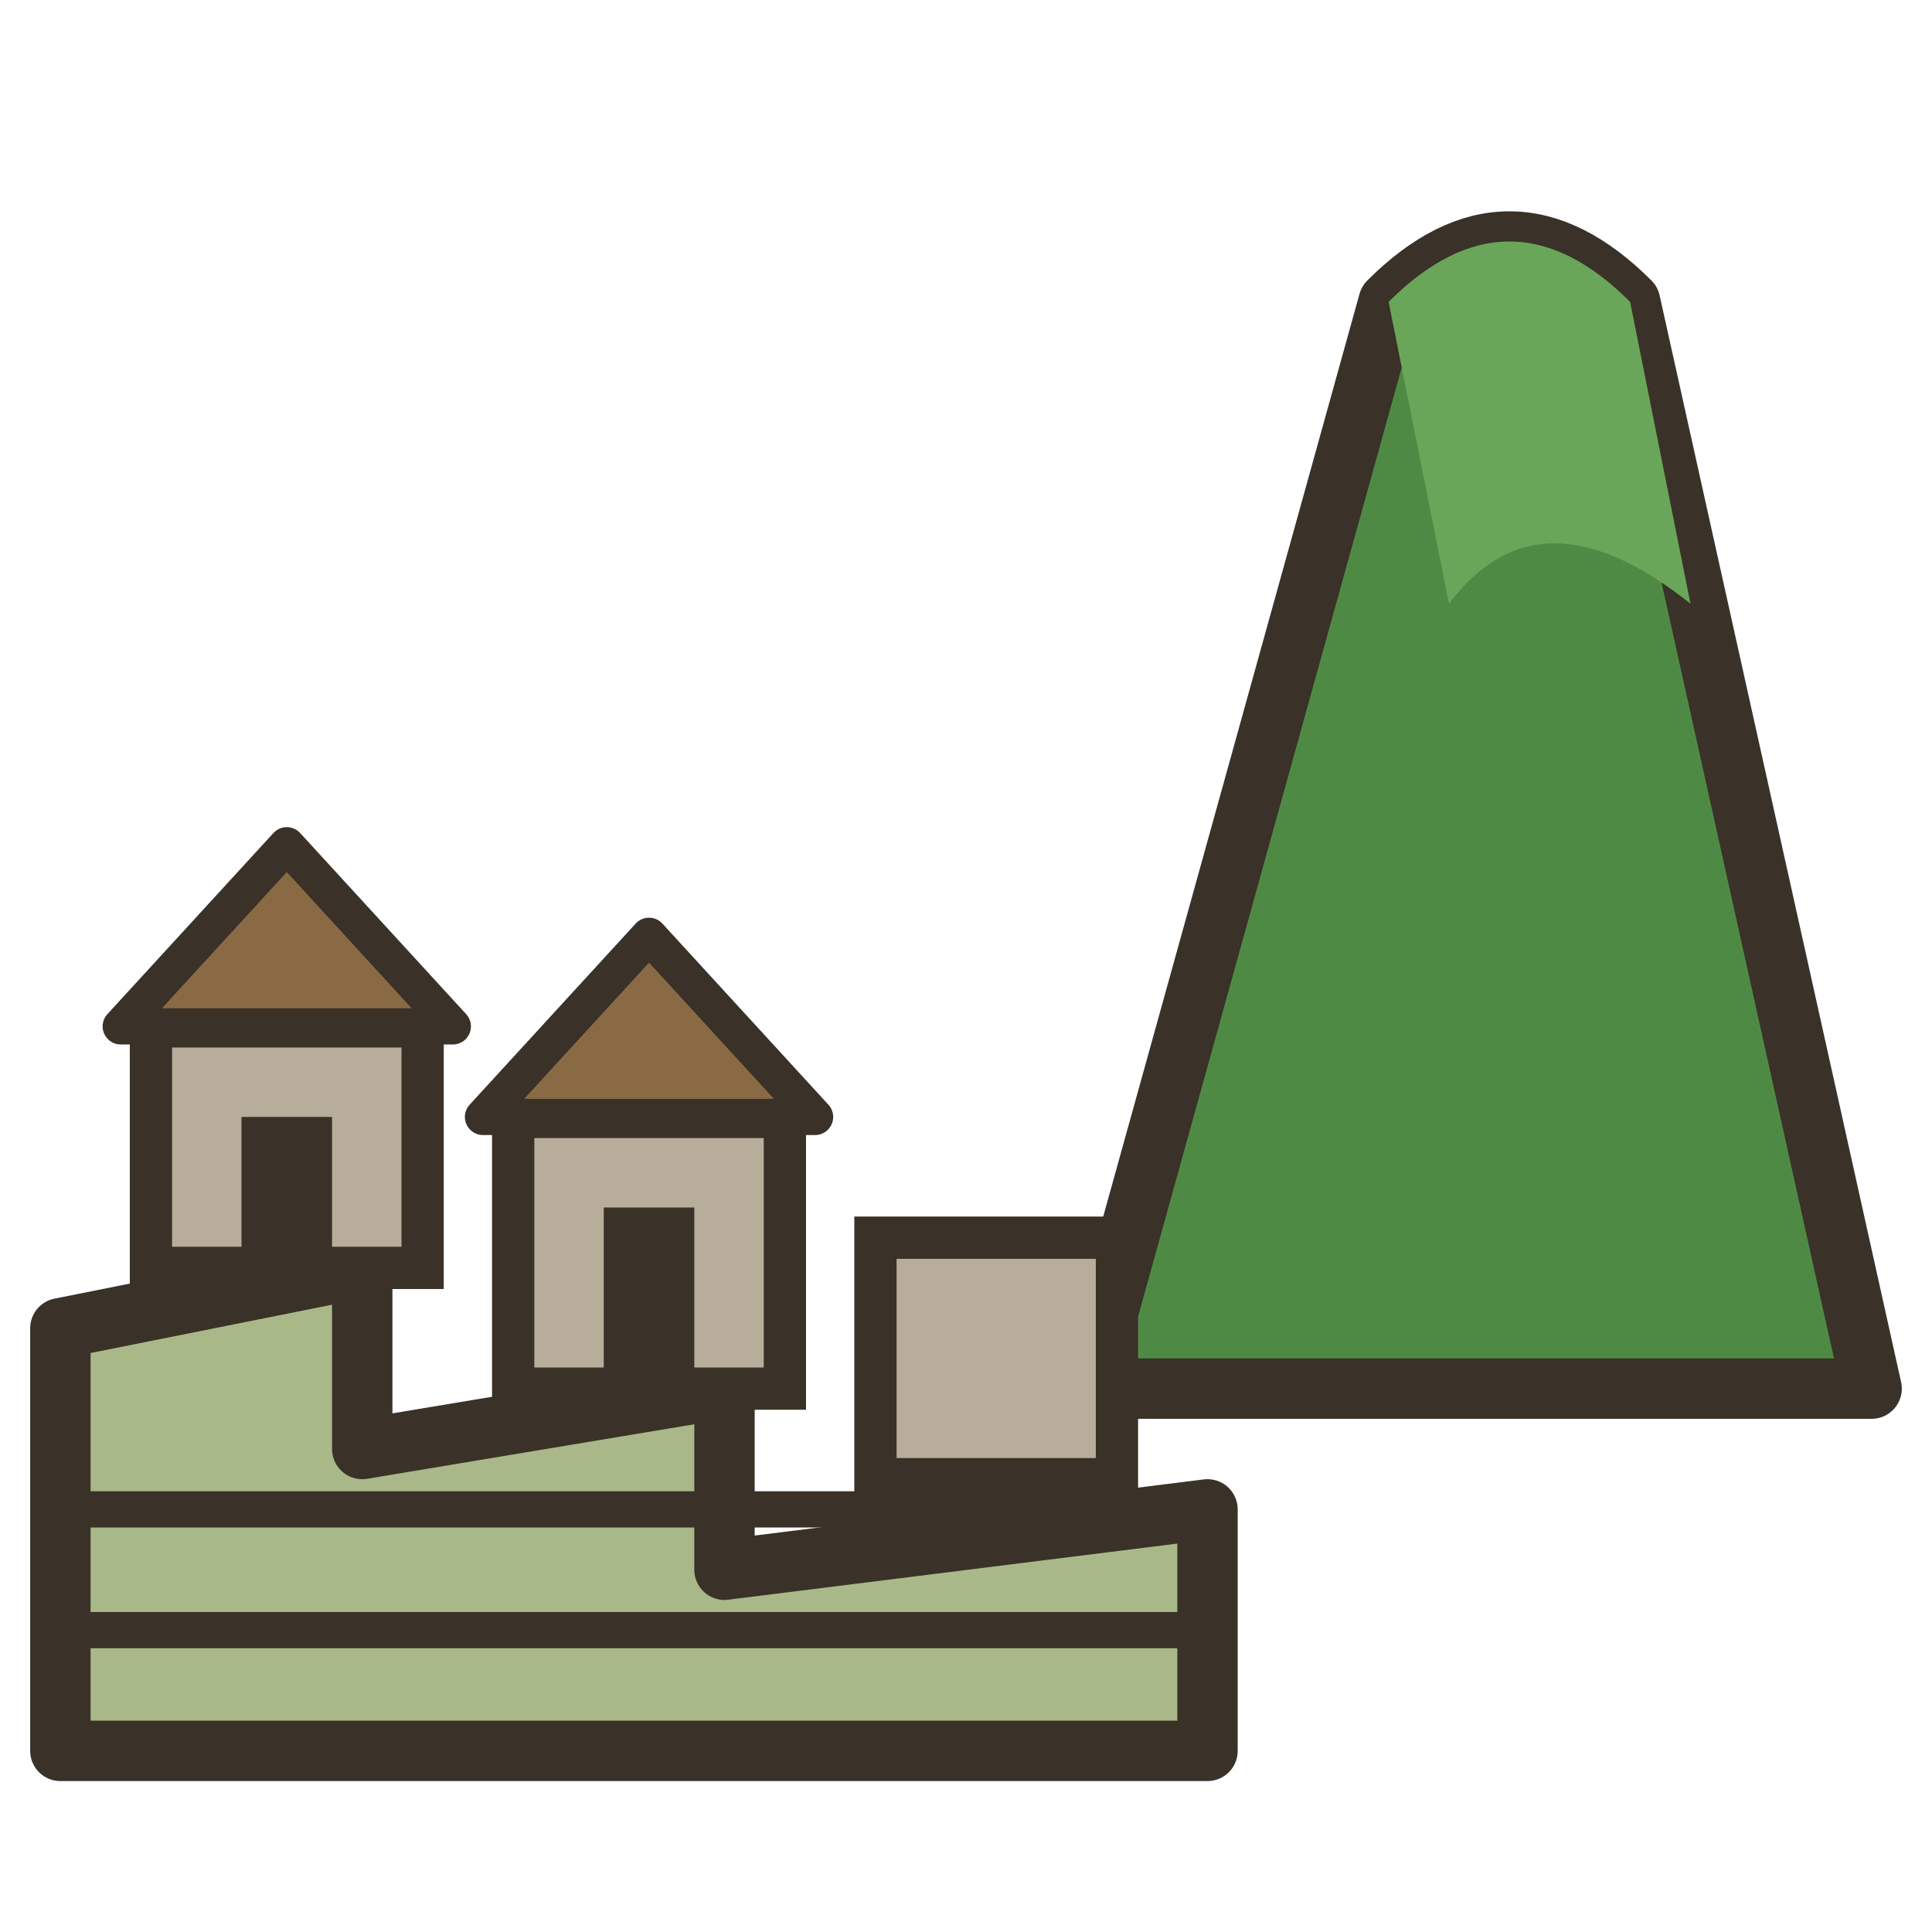
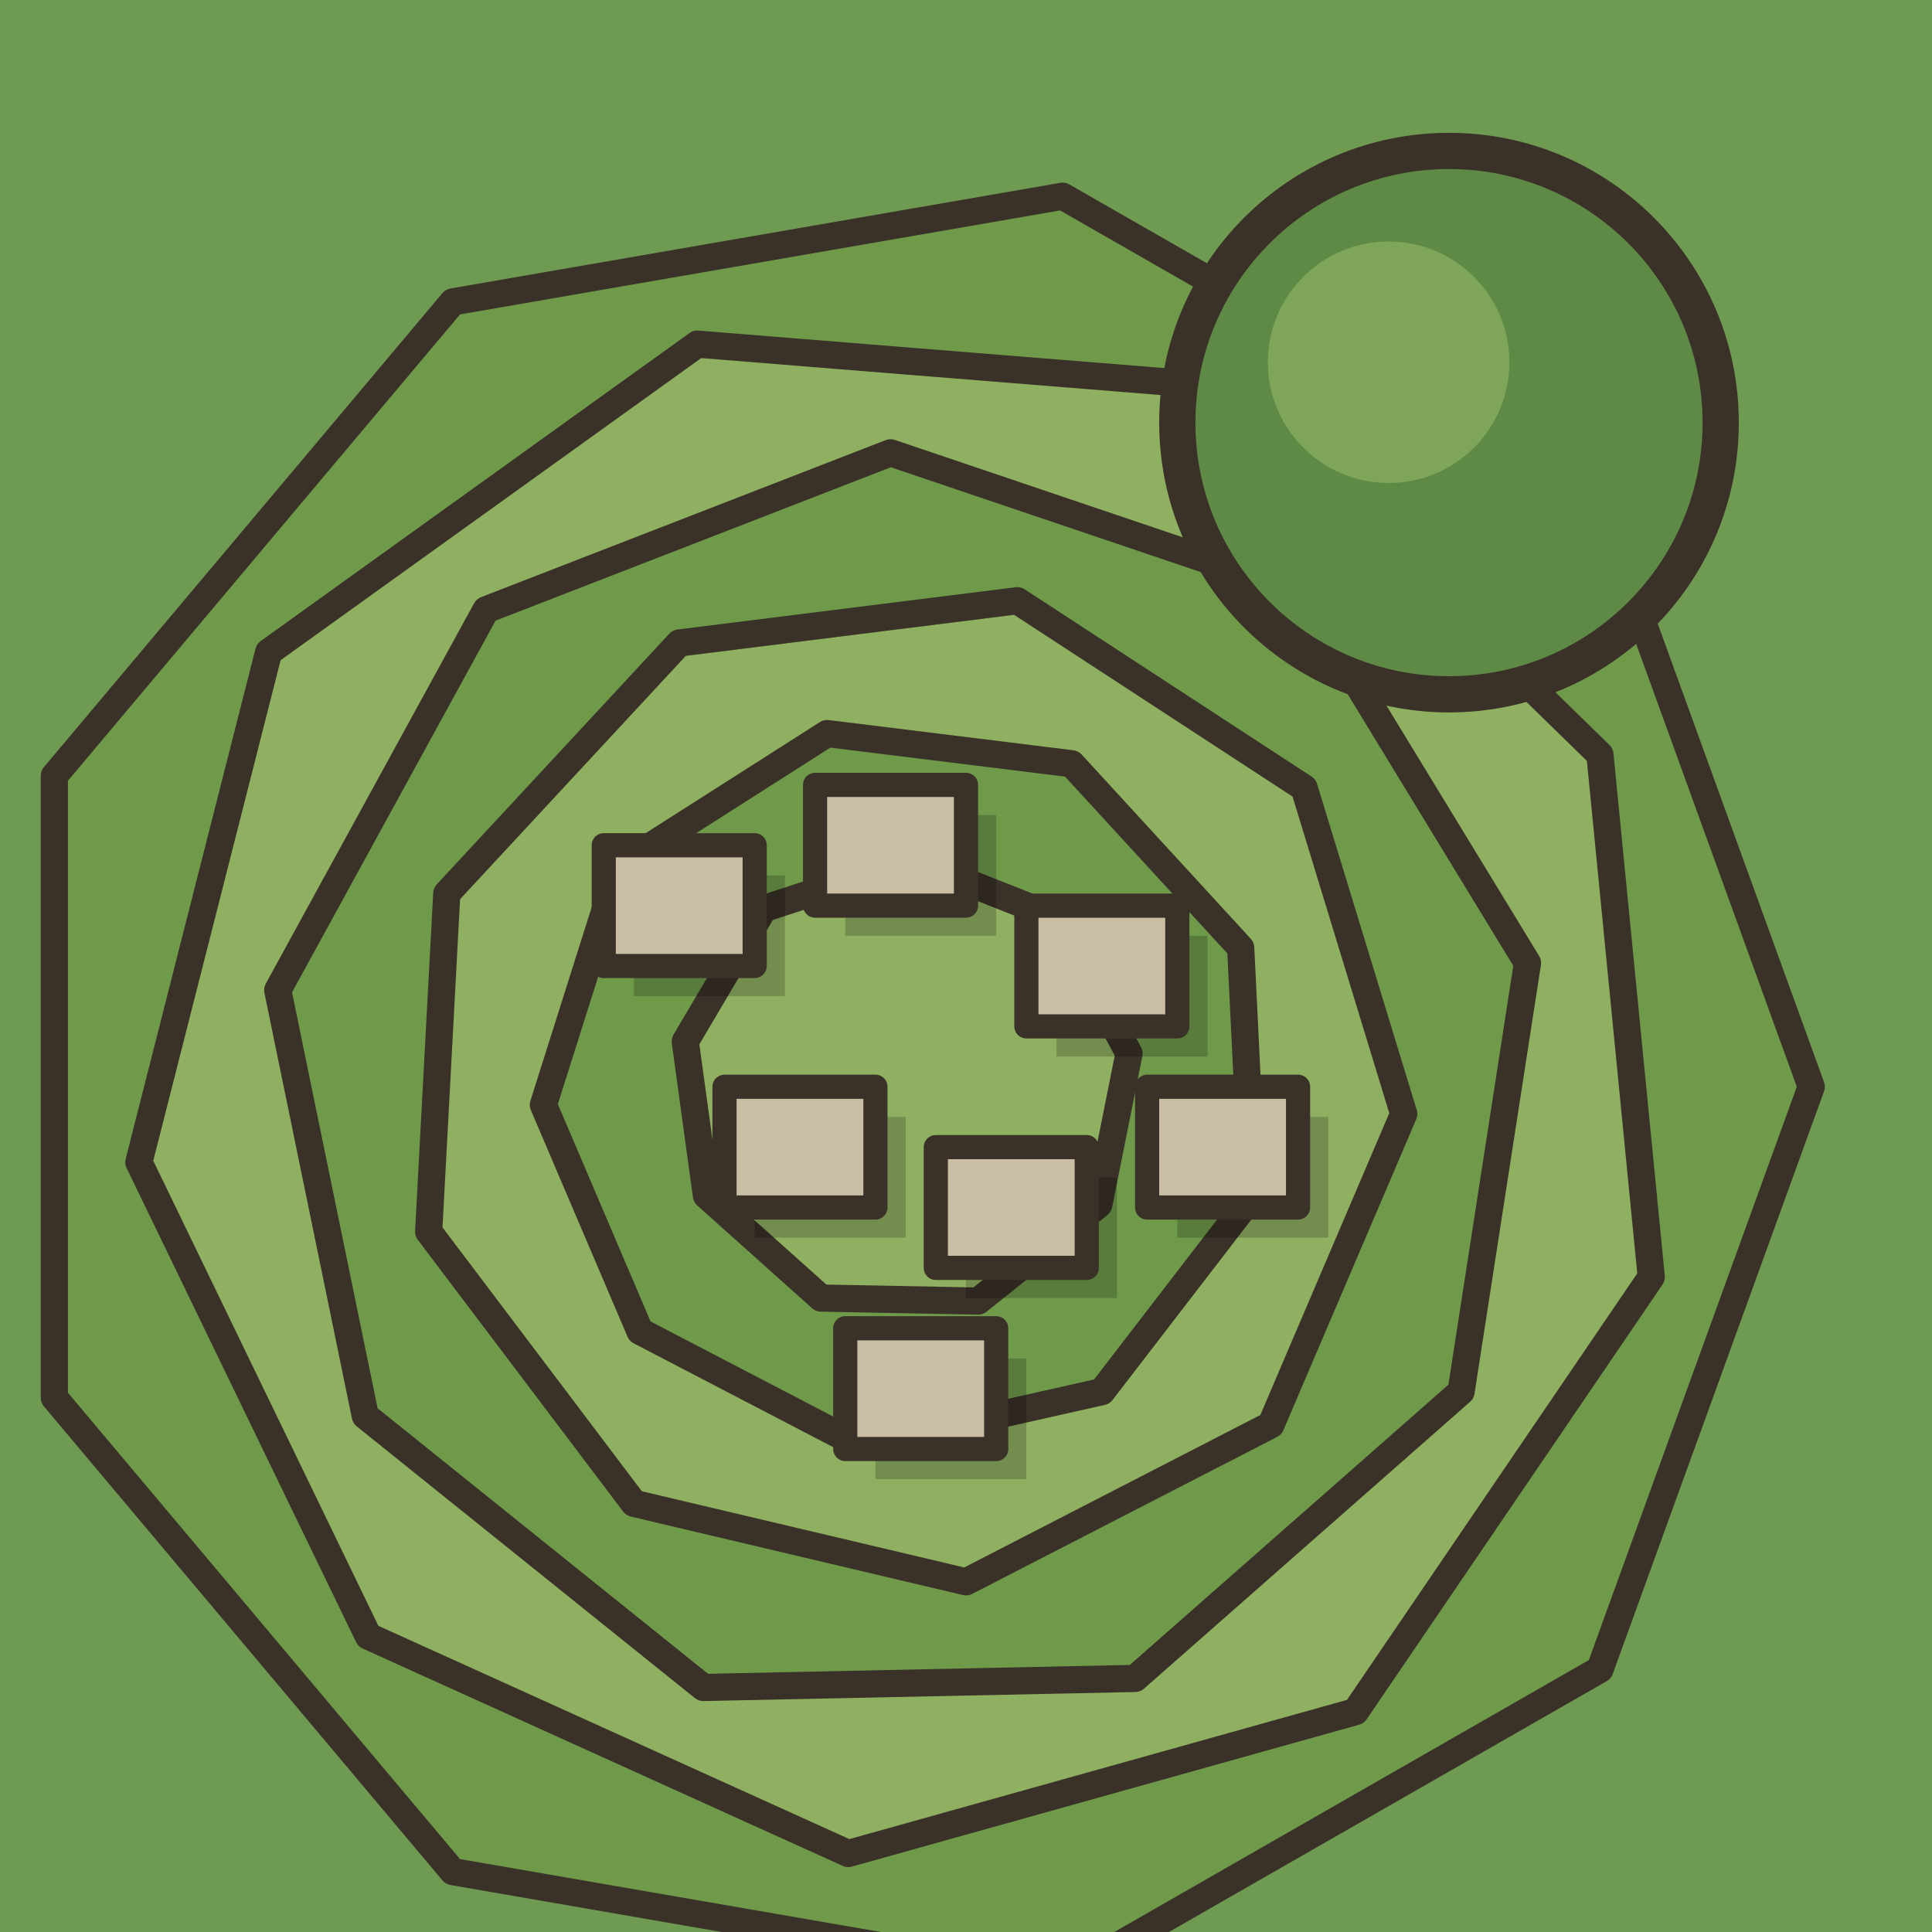
<svg xmlns="http://www.w3.org/2000/svg" width="64" height="64" viewBox="0 0 64 64">
-   <path d="M36,46 L46,10 Q50,6 54,10 L62,46 Z" fill="#4f8a45" stroke="#3a3128" stroke-width="2" stroke-linejoin="round" stroke-linecap="round" />
-   <path d="M46,10 Q50,6 54,10 L56,20 Q51,16 48,20 Z" fill="#6aa65a" />
-   <path d="M2,58 L2,44 L12,42 L12,48 L24,46 L24,52 L40,50 L40,58 Z" fill="#a8b888" stroke="#3a3128" stroke-width="2" stroke-linejoin="round" stroke-linecap="round" />
-   <path d="M2,50 L40,50 M2,54 L40,54" stroke="#3a3128" stroke-width="1.2" />
-   <g fill="#b8ad9a" stroke="#3a3128" stroke-width="1.4">
-     <rect x="5" y="34" width="9" height="8" />
-     <rect x="17" y="37" width="9" height="9" />
-     <rect x="29" y="41" width="8" height="8" />
-   </g>
-   <g fill="#8a6a44" stroke="#3a3128" stroke-width="1.2" stroke-linejoin="round">
-     <path d="M4,34 L9.5,28 L15,34 Z" />
-     <path d="M16,37 L21.5,31 L27,37 Z" />
-   </g>
-   <rect x="8" y="37" width="3" height="5" fill="#3a3128" />
-   <rect x="20" y="40" width="3" height="6" fill="#3a3128" />
+   <path d="M0.0,0.0 L64.0,0.0 L64.0,64.0 L0.0,64.0 Z" fill="#6f9a52" />
+   <path d="M60.0,36.0 L53.0,55.3 L35.2,65.5 L15.0,62.0 L1.8,46.3 L1.8,25.7 L15.0,10.0 L35.2,6.5 L53.0,16.7 Z" fill="#6f9a4a" stroke="#3a3128" stroke-width="0.9" stroke-linejoin="round" stroke-linecap="round" />
+   <path d="M54.7,42.3 L44.9,56.7 L28.1,61.4 L12.2,54.2 L4.6,38.5 L8.9,21.6 L23.1,11.4 L40.5,12.8 L53.0,25.0 Z" fill="#8fb060" stroke="#3a3128" stroke-width="0.9" stroke-linejoin="round" stroke-linecap="round" />
+   <path d="M48.4,46.1 L37.6,55.6 L23.3,55.9 L12.1,46.9 L9.2,32.8 L16.1,20.2 L29.5,15.0 L43.1,19.6 L50.6,31.9 Z" fill="#6f9a4a" stroke="#3a3128" stroke-width="0.9" stroke-linejoin="round" stroke-linecap="round" />
+   <path d="M42.1,47.2 L32.0,52.4 L21.0,49.8 L14.2,40.8 L14.8,29.6 L22.5,21.3 L33.7,19.9 L43.2,26.1 L46.5,36.9 Z" fill="#8fb060" stroke="#3a3128" stroke-width="0.9" stroke-linejoin="round" stroke-linecap="round" />
+   <path d="M36.5,46.1 L28.5,47.9 L21.2,44.1 L18.0,36.6 L20.5,28.7 L27.4,24.3 L35.5,25.3 L41.1,31.4 L41.5,39.6 Z" fill="#6f9a4a" stroke="#3a3128" stroke-width="0.9" stroke-linejoin="round" stroke-linecap="round" />
+   <path d="M32.4,43.1 L27.2,43.0 L23.4,39.6 L22.7,34.5 L25.3,30.1 L30.2,28.5 L35.0,30.4 L37.4,34.9 L36.4,39.9 Z" fill="#8fb060" stroke="#3a3128" stroke-width="0.9" stroke-linejoin="round" stroke-linecap="round" />
+   <circle cx="48.0" cy="14.0" r="9.0" fill="#5f8a46" stroke="#3a3128" stroke-width="1.2" stroke-linejoin="round" stroke-linecap="round" />
+   <circle cx="46.0" cy="12.0" r="4.0" fill="#7fa55a" />
+   <rect x="21.0" y="29.0" width="5.0" height="4.0" fill="#000000" opacity="0.2" />
+   <rect x="20.0" y="28.0" width="5.0" height="4.0" fill="#c9bda4" stroke="#3a3128" stroke-width="0.8" stroke-linejoin="round" stroke-linecap="round" />
+   <rect x="28.0" y="27.0" width="5.0" height="4.0" fill="#000000" opacity="0.2" />
+   <rect x="27.0" y="26.0" width="5.0" height="4.0" fill="#c9bda4" stroke="#3a3128" stroke-width="0.8" stroke-linejoin="round" stroke-linecap="round" />
+   <rect x="35.0" y="31.0" width="5.0" height="4.0" fill="#000000" opacity="0.2" />
+   <rect x="34.0" y="30.0" width="5.0" height="4.0" fill="#c9bda4" stroke="#3a3128" stroke-width="0.8" stroke-linejoin="round" stroke-linecap="round" />
+   <rect x="25.0" y="37.0" width="5.0" height="4.0" fill="#000000" opacity="0.2" />
+   <rect x="24.0" y="36.0" width="5.0" height="4.0" fill="#c9bda4" stroke="#3a3128" stroke-width="0.8" stroke-linejoin="round" stroke-linecap="round" />
+   <rect x="32.0" y="39.0" width="5.0" height="4.0" fill="#000000" opacity="0.2" />
+   <rect x="31.0" y="38.0" width="5.0" height="4.0" fill="#c9bda4" stroke="#3a3128" stroke-width="0.8" stroke-linejoin="round" stroke-linecap="round" />
+   <rect x="39.0" y="37.0" width="5.0" height="4.0" fill="#000000" opacity="0.2" />
+   <rect x="38.0" y="36.0" width="5.0" height="4.0" fill="#c9bda4" stroke="#3a3128" stroke-width="0.8" stroke-linejoin="round" stroke-linecap="round" />
+   <rect x="29.0" y="45.0" width="5.0" height="4.0" fill="#000000" opacity="0.2" />
+   <rect x="28.0" y="44.0" width="5.0" height="4.0" fill="#c9bda4" stroke="#3a3128" stroke-width="0.8" stroke-linejoin="round" stroke-linecap="round" />
</svg>
